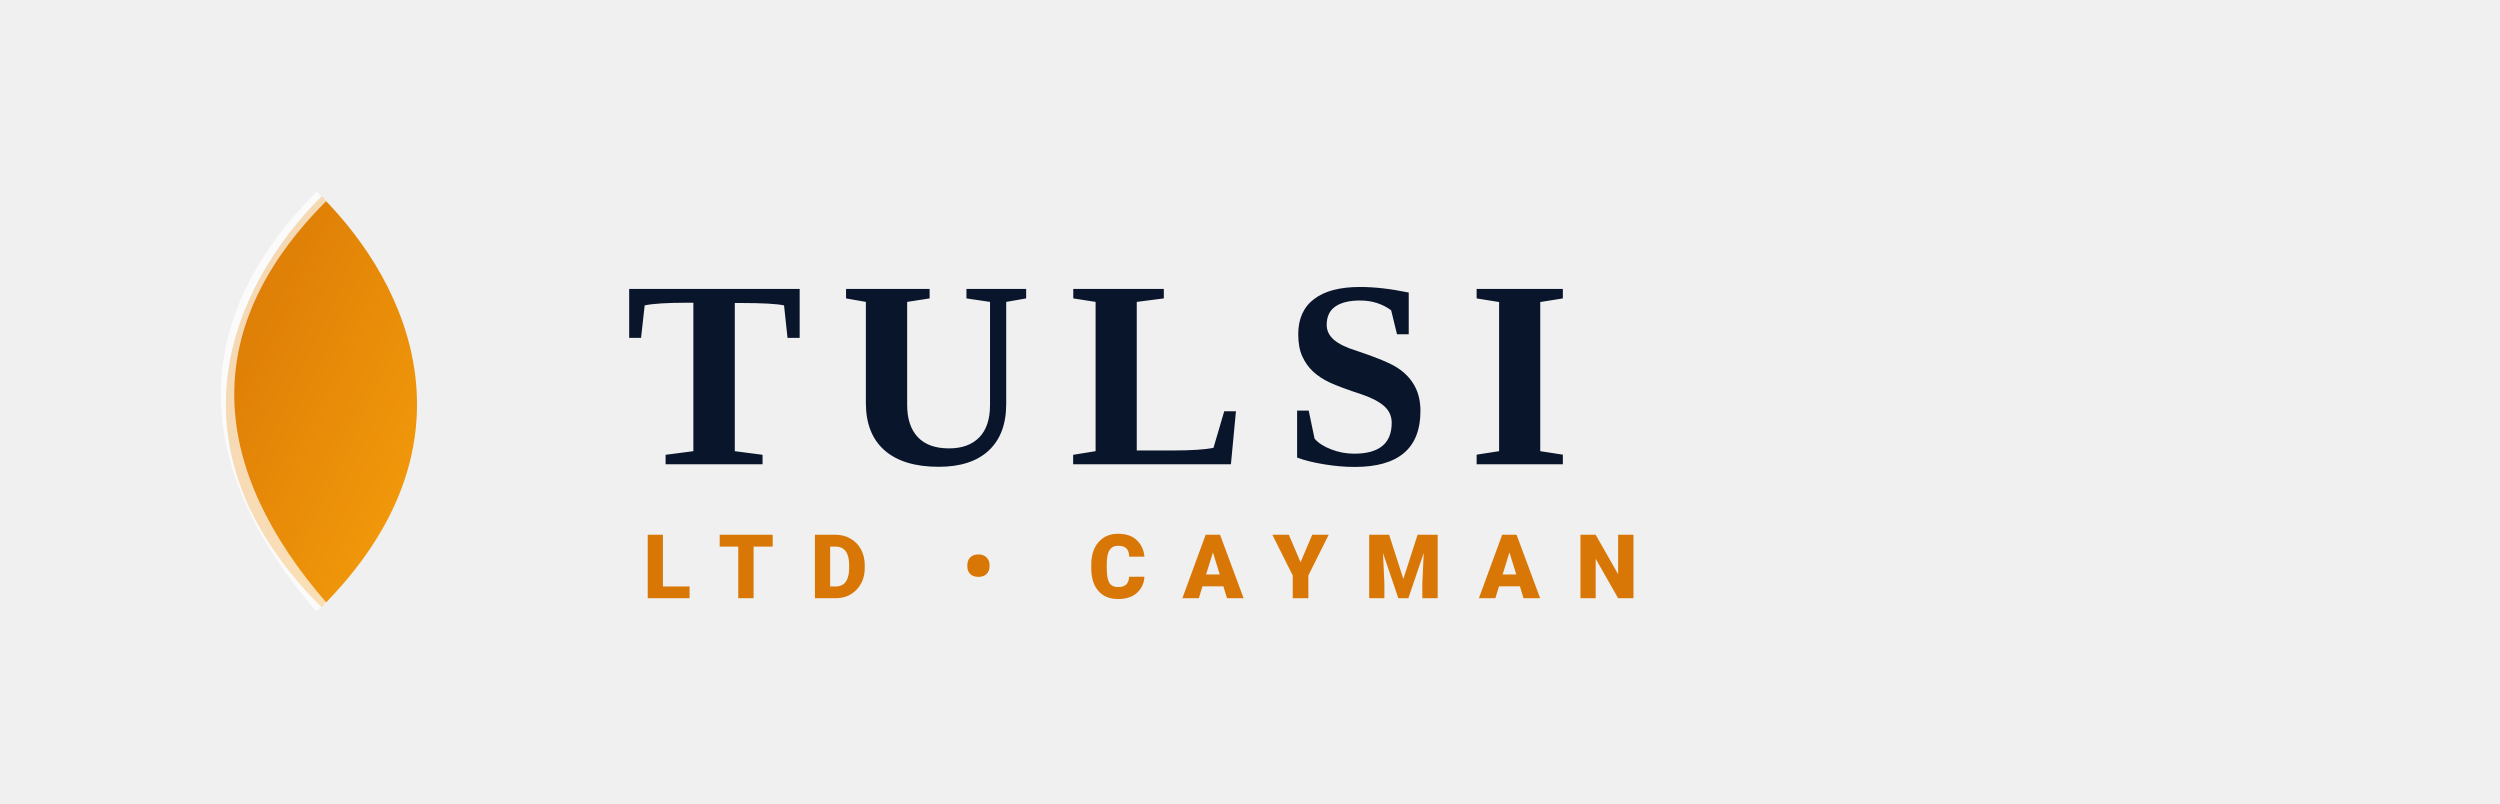
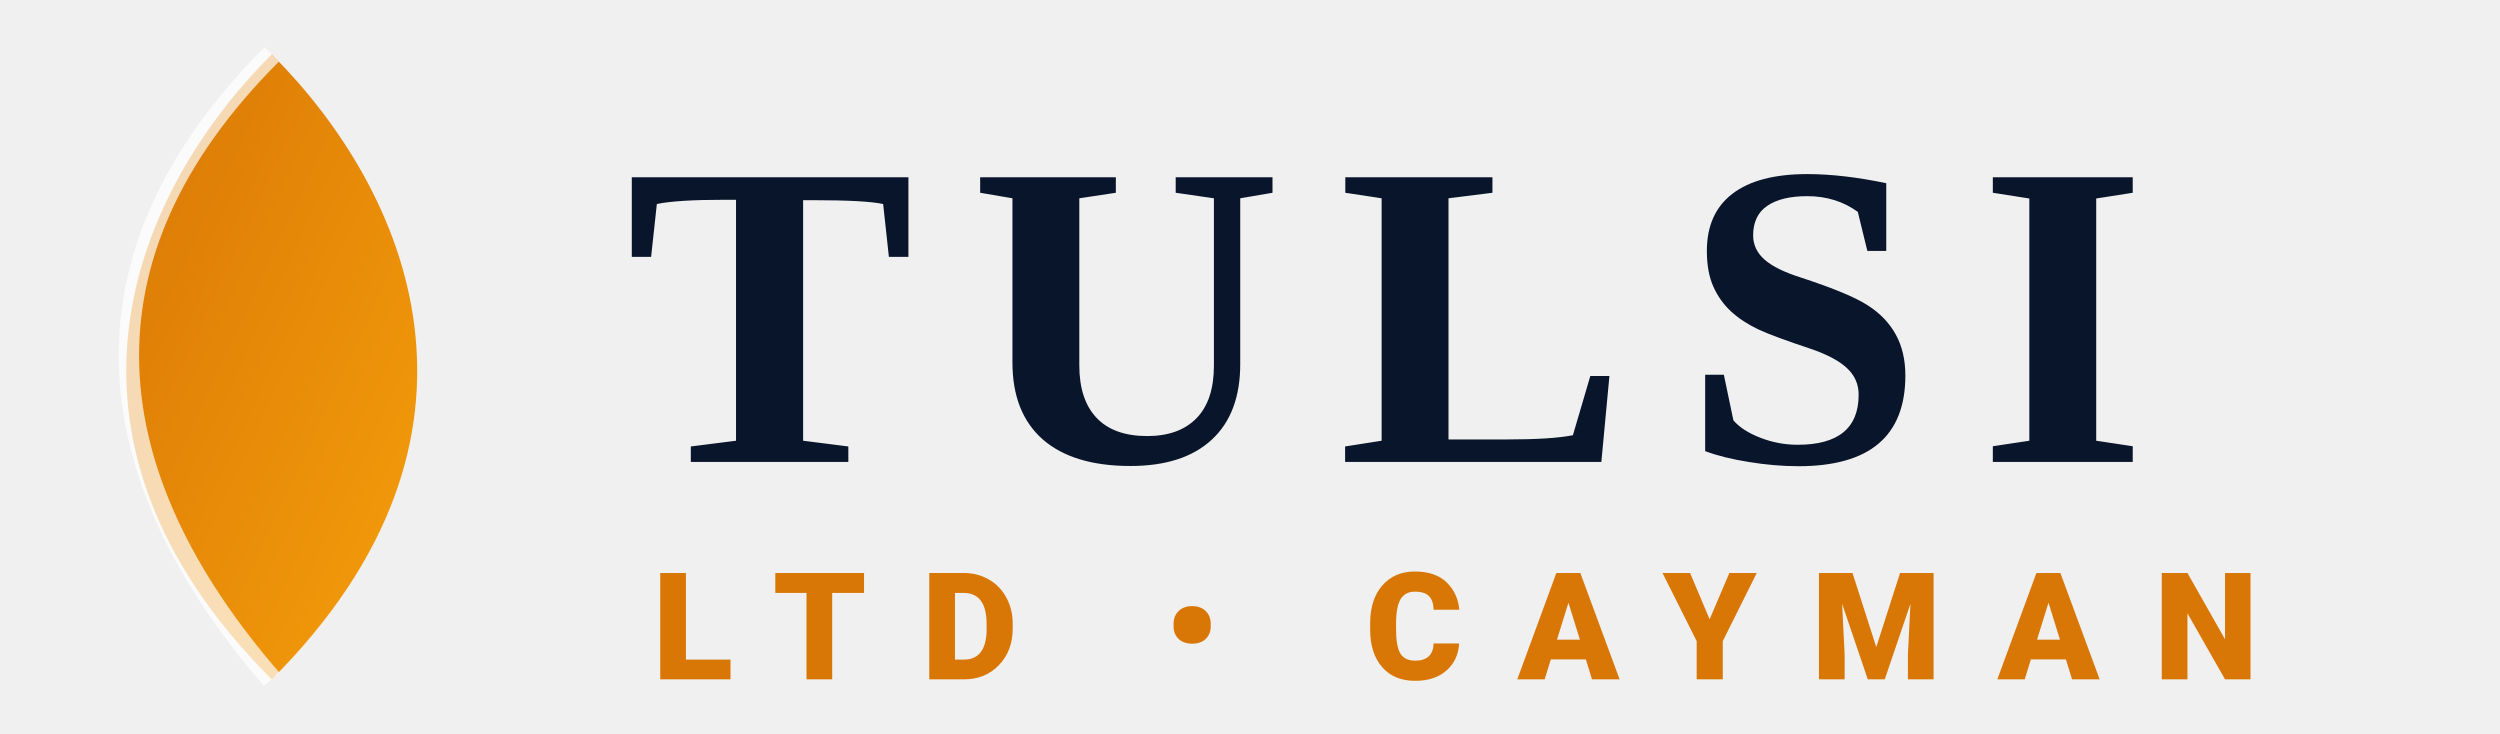
- <svg xmlns="http://www.w3.org/2000/svg" viewBox="0 0 280 90" width="280" height="90">
+ <svg xmlns="http://www.w3.org/2000/svg" viewBox="0 0 184 54" width="276" height="81">
  <defs>
    <linearGradient id="tulsiGoldLight" x1="0%" y1="0%" x2="100%" y2="100%">
      <stop offset="0%" stop-color="#D97706" />
      <stop offset="100%" stop-color="#F59E0B" />
    </linearGradient>
  </defs>
-   <g transform="translate(18, 22)">
+   <g transform="translate(2, 4)">
    <path d="M18 0 C8 10 0 28 18 46 C36 28 28 10 18 0 Z" fill="url(#tulsiGoldLight)" />
    <path d="M18 46 C5 31 3 15 18 0" stroke="#FFFFFF" stroke-width="1.5" fill="none" opacity="0.7" />
-     <text x="52" y="30" font-family="'Cinzel', 'Playfair Display', 'Times New Roman', Georgia, serif" font-weight="900" font-size="30" fill="#09152B" letter-spacing="4">TULSI</text>
-     <text x="54" y="45" font-family="-apple-system, BlinkMacSystemFont, 'Segoe UI', Roboto, sans-serif" font-weight="800" font-size="10" fill="#D97706" letter-spacing="4">LTD • CAYMAN</text>
+     <text x="44" y="30" font-family="'Cinzel', 'Playfair Display', 'Times New Roman', Georgia, serif" font-weight="900" font-size="32" fill="#09152B" letter-spacing="4">TULSI</text>
+     <text x="46" y="46" font-family="-apple-system, BlinkMacSystemFont, 'Segoe UI', Roboto, sans-serif" font-weight="800" font-size="11" fill="#D97706" letter-spacing="4">LTD • CAYMAN</text>
  </g>
</svg>
